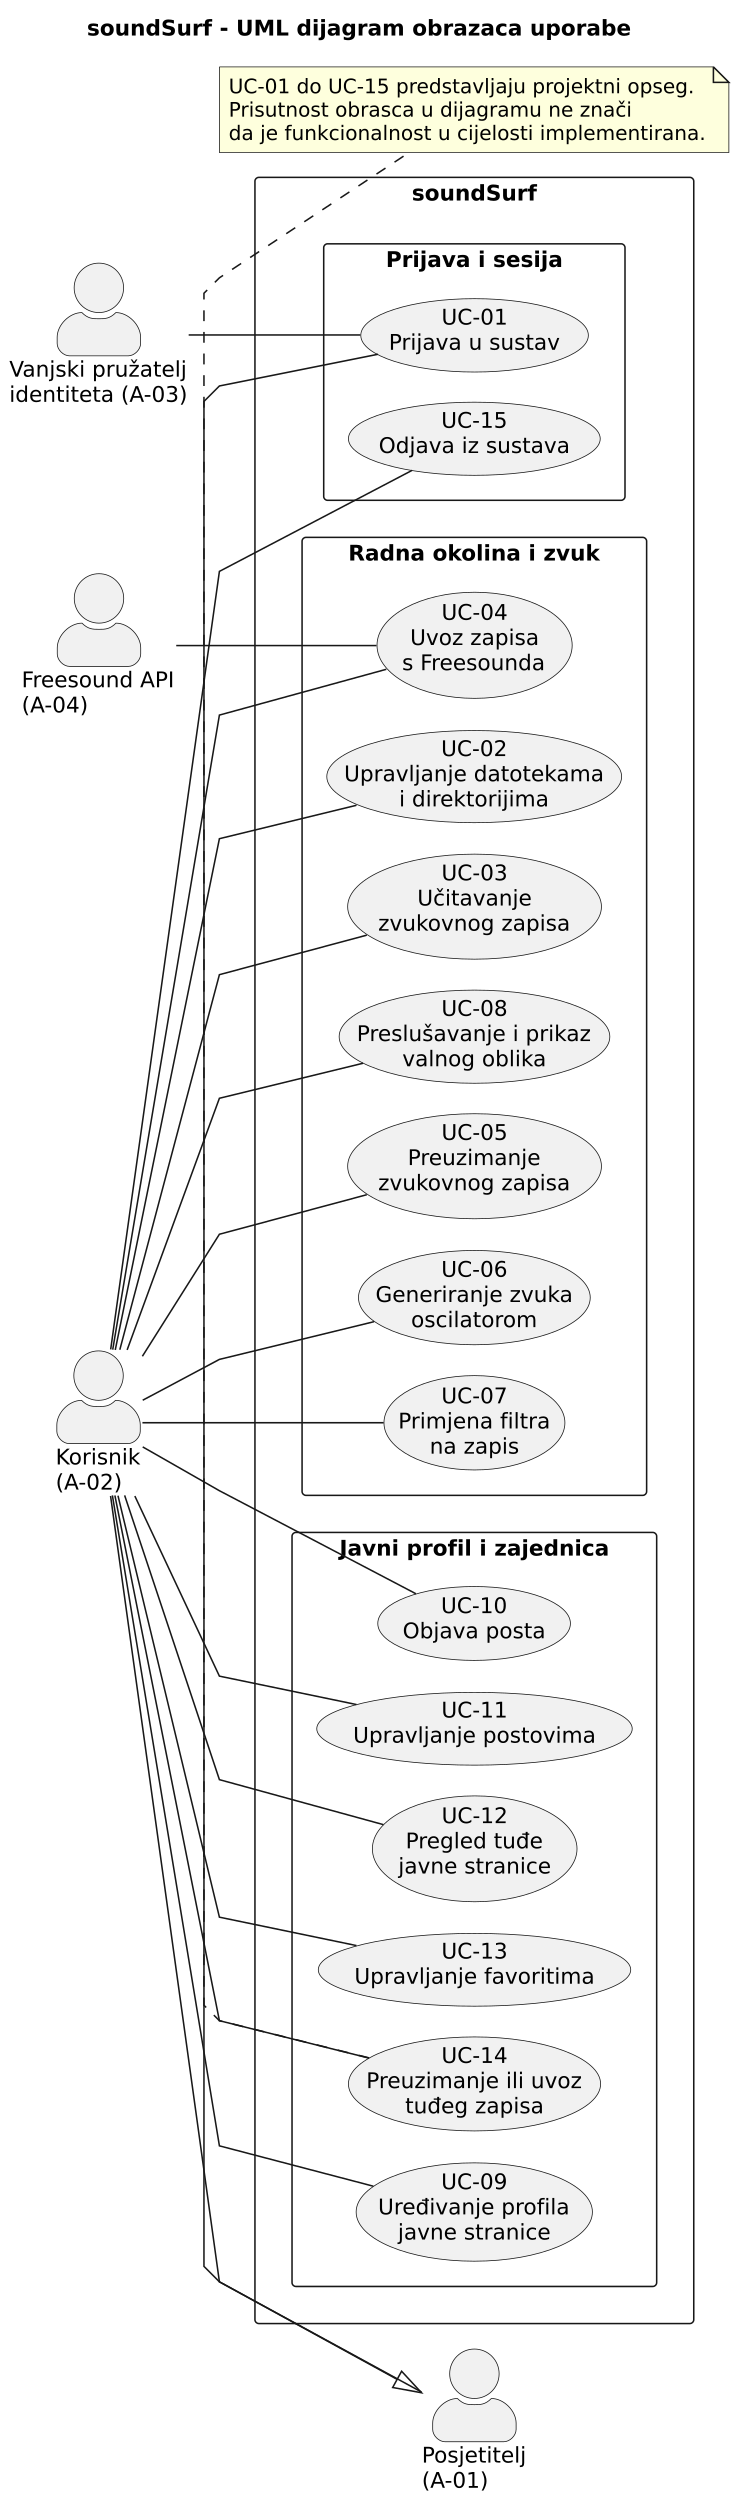
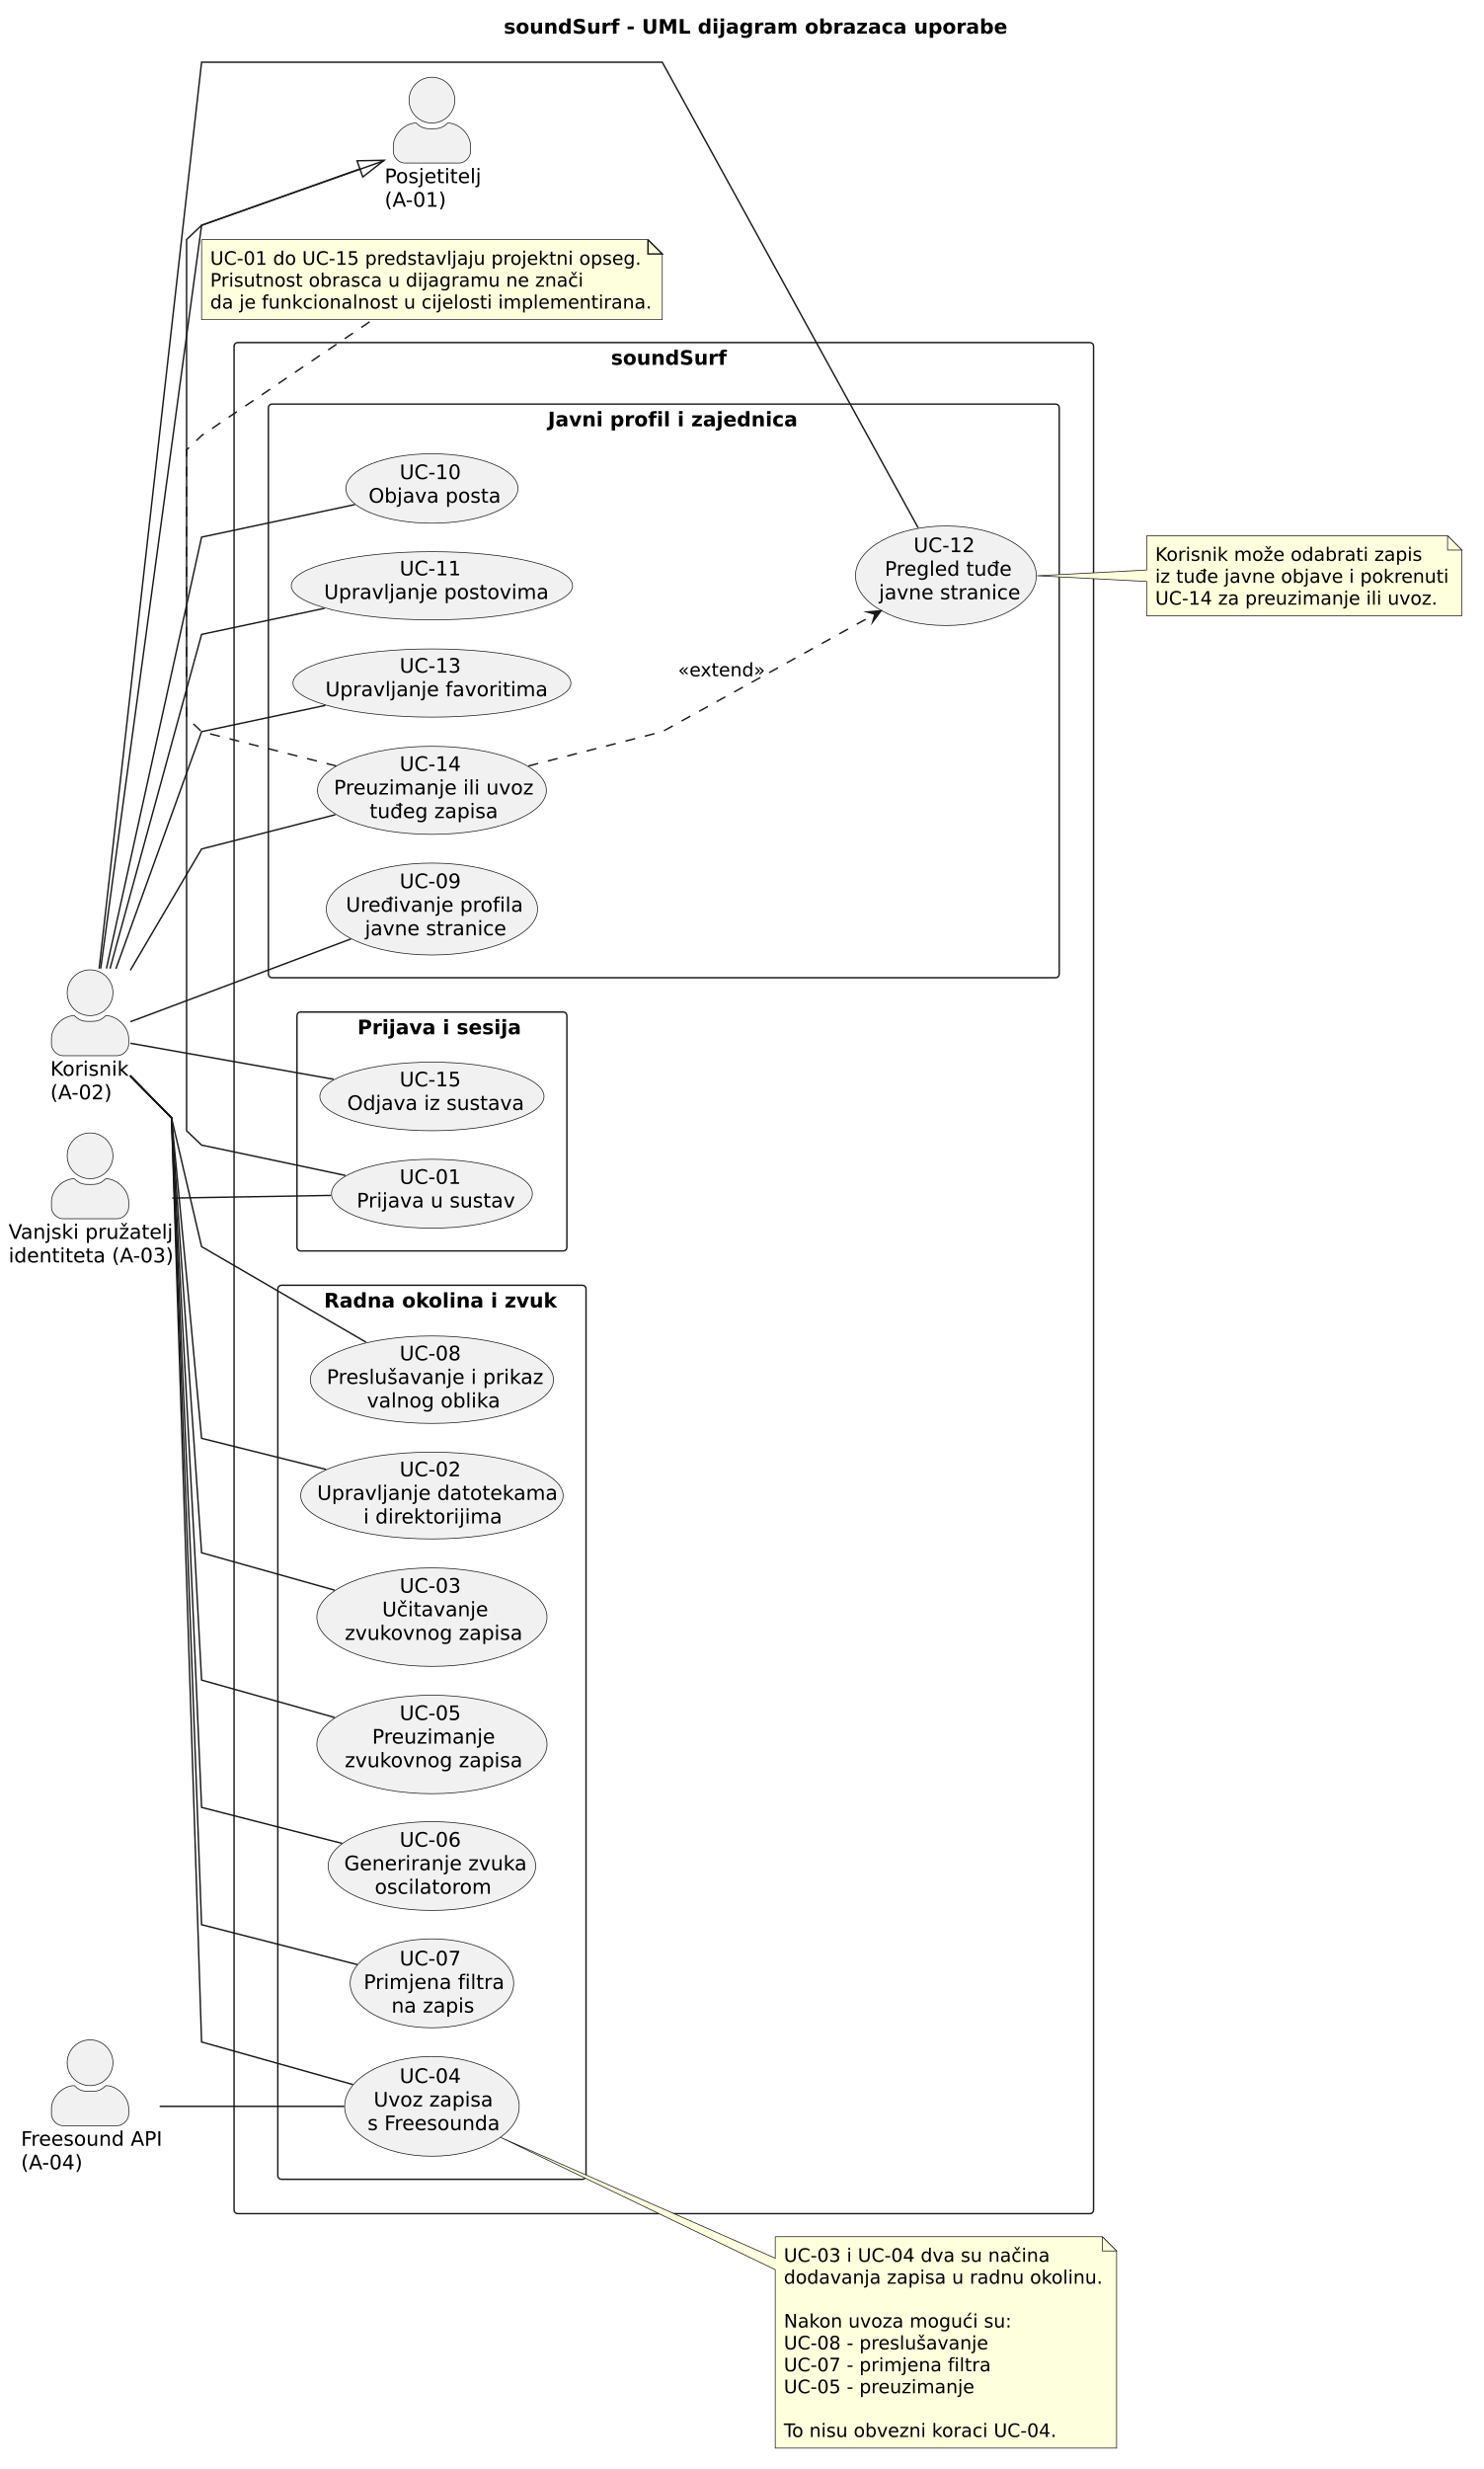
- <svg xmlns="http://www.w3.org/2000/svg" contentStyleType="text/css" data-diagram-type="DESCRIPTION" height="1618px" preserveAspectRatio="none" style="width:478px;height:1618px;background:#FFFFFF;" version="1.1" viewBox="0 0 478 1618" width="478px" zoomAndPan="magnify">
+ <svg xmlns="http://www.w3.org/2000/svg" version="1.1" data-diagram-type="DESCRIPTION" style="width:1037px;height:1726px;background:#FFFFFF;" width="1037px" height="1726px" viewBox="0 0 1037 1726" zoomAndPan="magnify" preserveAspectRatio="none" contentStyleType="text/css">
  <defs />
-   <g>
+   <g font-family="sans-serif" lengthAdjust="spacing">
    <g class="title" data-source-line="10">
-       <text fill="#000000" font-family="DejaVu Sans" font-size="14" font-weight="bold" lengthAdjust="spacing" textLength="352.188" x="56.265" y="22.995">soundSurf - UML dijagram obrazaca uporabe</text>
-     </g>
-     <g class="cluster" data-entity="soundSurf" data-source-line="19" data-uid="ent0007" id="cluster_soundSurf">
-       <rect fill="none" height="1389" rx="2.5" ry="2.5" style="stroke:#181818;stroke-width:1;" width="284" x="165" y="114.797" />
-       <text fill="#000000" font-family="DejaVu Sans" font-size="14" font-weight="bold" lengthAdjust="spacing" textLength="80.951" x="266.524" y="129.792">soundSurf</text>
-     </g>
-     <g class="cluster" data-entity="Prijava i sesija" data-source-line="21" data-uid="ent0008" id="cluster_Prijava i sesija">
-       <rect fill="none" height="166" rx="2.5" ry="2.5" style="stroke:#181818;stroke-width:1;" width="195" x="209.5" y="157.797" />
-       <text fill="#000000" font-family="DejaVu Sans" font-size="14" font-weight="bold" lengthAdjust="spacing" textLength="114.536" x="249.732" y="172.792">Prijava i sesija</text>
-     </g>
-     <g class="cluster" data-entity="Radna okolina i zvuk" data-source-line="26" data-uid="ent0011" id="cluster_Radna okolina i zvuk">
-       <rect fill="none" height="620" rx="2.5" ry="2.5" style="stroke:#181818;stroke-width:1;" width="223" x="195.5" y="347.797" />
-       <text fill="#000000" font-family="DejaVu Sans" font-size="14" font-weight="bold" lengthAdjust="spacing" textLength="163.194" x="225.403" y="362.792">Radna okolina i zvuk</text>
-     </g>
-     <g class="cluster" data-entity="Javni profil i zajednica" data-source-line="36" data-uid="ent0019" id="cluster_Javni profil i zajednica">
-       <rect fill="none" height="488" rx="2.5" ry="2.5" style="stroke:#181818;stroke-width:1;" width="236" x="189" y="991.797" />
-       <text fill="#000000" font-family="DejaVu Sans" font-size="14" font-weight="bold" lengthAdjust="spacing" textLength="174.624" x="219.688" y="1006.792">Javni profil i zajednica</text>
-     </g>
-     <g class="entity" data-entity="UC01" data-source-line="22" data-uid="ent0009" id="entity_UC01">
-       <ellipse cx="307.143" cy="217.039" fill="#F1F1F1" rx="73.643" ry="23.742" style="stroke:#181818;stroke-width:0.5;" />
-       <text fill="#000000" font-family="DejaVu Sans" font-size="14" lengthAdjust="spacing" textLength="42.889" x="285.698" y="210.072">UC-01</text>
-       <text fill="#000000" font-family="DejaVu Sans" font-size="14" lengthAdjust="spacing" textLength="111.009" x="251.638" y="226.369">Prijava u sustav</text>
-     </g>
-     <g class="entity" data-entity="UC15" data-source-line="23" data-uid="ent0010" id="entity_UC15">
-       <ellipse cx="306.986" cy="283.965" fill="#F1F1F1" rx="81.486" ry="23.668" style="stroke:#181818;stroke-width:0.5;" />
-       <text fill="#000000" font-family="DejaVu Sans" font-size="14" lengthAdjust="spacing" textLength="42.889" x="285.541" y="276.88">UC-15</text>
-       <text fill="#000000" font-family="DejaVu Sans" font-size="14" lengthAdjust="spacing" textLength="123.772" x="245.1" y="293.177">Odjava iz sustava</text>
-     </g>
-     <g class="entity" data-entity="UC02" data-source-line="27" data-uid="ent0012" id="entity_UC02">
-       <ellipse cx="306.913" cy="502.616" fill="#F1F1F1" rx="95.413" ry="29.82" style="stroke:#181818;stroke-width:0.5;" />
-       <text fill="#000000" font-family="DejaVu Sans" font-size="14" lengthAdjust="spacing" textLength="42.889" x="285.469" y="489.326">UC-02</text>
-       <text fill="#000000" font-family="DejaVu Sans" font-size="14" lengthAdjust="spacing" textLength="168.465" x="222.681" y="505.623">Upravljanje datotekama</text>
-       <text fill="#000000" font-family="DejaVu Sans" font-size="14" lengthAdjust="spacing" textLength="97.289" x="258.269" y="521.92">i direktorijima</text>
-     </g>
-     <g class="entity" data-entity="UC03" data-source-line="28" data-uid="ent0013" id="entity_UC03">
-       <ellipse cx="307.13" cy="586.792" fill="#F1F1F1" rx="82.13" ry="33.995" style="stroke:#181818;stroke-width:0.5;" />
-       <text fill="#000000" font-family="DejaVu Sans" font-size="14" lengthAdjust="spacing" textLength="42.889" x="285.685" y="569.754">UC-03</text>
-       <text fill="#000000" font-family="DejaVu Sans" font-size="14" lengthAdjust="spacing" textLength="74.143" x="270.059" y="586.051">Učitavanje</text>
-       <text fill="#000000" font-family="DejaVu Sans" font-size="14" lengthAdjust="spacing" textLength="124.817" x="244.721" y="602.347">zvukovnog zapisa</text>
-     </g>
-     <g class="entity" data-entity="UC04" data-source-line="29" data-uid="ent0014" id="entity_UC04">
-       <ellipse cx="307.159" cy="417.636" fill="#F1F1F1" rx="63.158" ry="34.339" style="stroke:#181818;stroke-width:0.5;" />
-       <text fill="#000000" font-family="DejaVu Sans" font-size="14" lengthAdjust="spacing" textLength="42.889" x="285.714" y="401.152">UC-04</text>
-       <text fill="#000000" font-family="DejaVu Sans" font-size="14" lengthAdjust="spacing" textLength="83.474" x="265.422" y="417.449">Uvoz zapisa</text>
-       <text fill="#000000" font-family="DejaVu Sans" font-size="14" lengthAdjust="spacing" textLength="93.851" x="260.233" y="433.746">s Freesounda</text>
-     </g>
-     <g class="entity" data-entity="UC05" data-source-line="30" data-uid="ent0015" id="entity_UC05">
-       <ellipse cx="307.13" cy="754.792" fill="#F1F1F1" rx="82.13" ry="33.995" style="stroke:#181818;stroke-width:0.5;" />
-       <text fill="#000000" font-family="DejaVu Sans" font-size="14" lengthAdjust="spacing" textLength="42.889" x="285.685" y="737.754">UC-05</text>
-       <text fill="#000000" font-family="DejaVu Sans" font-size="14" lengthAdjust="spacing" textLength="86.516" x="263.872" y="754.051">Preuzimanje</text>
-       <text fill="#000000" font-family="DejaVu Sans" font-size="14" lengthAdjust="spacing" textLength="124.817" x="244.721" y="770.347">zvukovnog zapisa</text>
-     </g>
-     <g class="entity" data-entity="UC06" data-source-line="31" data-uid="ent0016" id="entity_UC06">
-       <ellipse cx="307.002" cy="839.81" fill="#F1F1F1" rx="75.002" ry="30.513" style="stroke:#181818;stroke-width:0.5;" />
-       <text fill="#000000" font-family="DejaVu Sans" font-size="14" lengthAdjust="spacing" textLength="42.889" x="285.558" y="826.342">UC-06</text>
-       <text fill="#000000" font-family="DejaVu Sans" font-size="14" lengthAdjust="spacing" textLength="127.948" x="243.028" y="842.639">Generiranje zvuka</text>
-       <text fill="#000000" font-family="DejaVu Sans" font-size="14" lengthAdjust="spacing" textLength="81.929" x="266.038" y="858.936">oscilatorom</text>
-     </g>
-     <g class="entity" data-entity="UC07" data-source-line="32" data-uid="ent0017" id="entity_UC07">
-       <ellipse cx="307.054" cy="920.826" fill="#F1F1F1" rx="58.554" ry="30.529" style="stroke:#181818;stroke-width:0.5;" />
-       <text fill="#000000" font-family="DejaVu Sans" font-size="14" lengthAdjust="spacing" textLength="42.889" x="285.61" y="908.227">UC-07</text>
-       <text fill="#000000" font-family="DejaVu Sans" font-size="14" lengthAdjust="spacing" textLength="98.663" x="257.723" y="924.524">Primjena filtra</text>
-       <text fill="#000000" font-family="DejaVu Sans" font-size="14" lengthAdjust="spacing" textLength="57.9" x="278.104" y="940.821">na zapis</text>
-     </g>
-     <g class="entity" data-entity="UC08" data-source-line="33" data-uid="ent0018" id="entity_UC08">
-       <ellipse cx="307.089" cy="670.944" fill="#F1F1F1" rx="87.589" ry="30.147" style="stroke:#181818;stroke-width:0.5;" />
-       <text fill="#000000" font-family="DejaVu Sans" font-size="14" lengthAdjust="spacing" textLength="42.889" x="285.644" y="657.481">UC-08</text>
-       <text fill="#000000" font-family="DejaVu Sans" font-size="14" lengthAdjust="spacing" textLength="152.339" x="230.919" y="673.778">Preslušavanje i prikaz</text>
-       <text fill="#000000" font-family="DejaVu Sans" font-size="14" lengthAdjust="spacing" textLength="93.447" x="260.365" y="690.074">valnog oblika</text>
-     </g>
-     <g class="entity" data-entity="UC09" data-source-line="37" data-uid="ent0020" id="entity_UC09">
-       <ellipse cx="306.954" cy="1431.624" fill="#F1F1F1" rx="76.454" ry="31.827" style="stroke:#181818;stroke-width:0.5;" />
-       <text fill="#000000" font-family="DejaVu Sans" font-size="14" lengthAdjust="spacing" textLength="42.889" x="285.51" y="1416.85">UC-09</text>
-       <text fill="#000000" font-family="DejaVu Sans" font-size="14" lengthAdjust="spacing" textLength="124.578" x="244.665" y="1433.146">Uređivanje profila</text>
-       <text fill="#000000" font-family="DejaVu Sans" font-size="14" lengthAdjust="spacing" textLength="98.882" x="257.513" y="1449.443">javne stranice</text>
-     </g>
-     <g class="entity" data-entity="UC10" data-source-line="38" data-uid="ent0021" id="entity_UC10">
-       <ellipse cx="306.84" cy="1050.705" fill="#F1F1F1" rx="62.34" ry="23.908" style="stroke:#181818;stroke-width:0.5;" />
-       <text fill="#000000" font-family="DejaVu Sans" font-size="14" lengthAdjust="spacing" textLength="42.889" x="285.395" y="1044.007">UC-10</text>
-       <text fill="#000000" font-family="DejaVu Sans" font-size="14" lengthAdjust="spacing" textLength="92.504" x="260.588" y="1060.304">Objava posta</text>
-     </g>
-     <g class="entity" data-entity="UC11" data-source-line="39" data-uid="ent0022" id="entity_UC11">
-       <ellipse cx="307.092" cy="1118.851" fill="#F1F1F1" rx="102.092" ry="23.555" style="stroke:#181818;stroke-width:0.5;" />
-       <text fill="#000000" font-family="DejaVu Sans" font-size="14" lengthAdjust="spacing" textLength="42.889" x="285.647" y="1111.581">UC-11</text>
-       <text fill="#000000" font-family="DejaVu Sans" font-size="14" lengthAdjust="spacing" textLength="157.131" x="228.526" y="1127.878">Upravljanje postovima</text>
-     </g>
-     <g class="entity" data-entity="UC12" data-source-line="40" data-uid="ent0023" id="entity_UC12">
-       <ellipse cx="307.224" cy="1196.557" fill="#F1F1F1" rx="66.224" ry="34.26" style="stroke:#181818;stroke-width:0.5;" />
-       <text fill="#000000" font-family="DejaVu Sans" font-size="14" lengthAdjust="spacing" textLength="42.889" x="285.779" y="1179.947">UC-12</text>
-       <text fill="#000000" font-family="DejaVu Sans" font-size="14" lengthAdjust="spacing" textLength="89.4" x="262.524" y="1196.244">Pregled tuđe</text>
-       <text fill="#000000" font-family="DejaVu Sans" font-size="14" lengthAdjust="spacing" textLength="98.882" x="257.783" y="1212.541">javne stranice</text>
-     </g>
-     <g class="entity" data-entity="UC13" data-source-line="41" data-uid="ent0024" id="entity_UC13">
-       <ellipse cx="307.105" cy="1274.855" fill="#F1F1F1" rx="101.105" ry="23.558" style="stroke:#181818;stroke-width:0.5;" />
-       <text fill="#000000" font-family="DejaVu Sans" font-size="14" lengthAdjust="spacing" textLength="42.889" x="285.661" y="1267.591">UC-13</text>
-       <text fill="#000000" font-family="DejaVu Sans" font-size="14" lengthAdjust="spacing" textLength="155.538" x="229.336" y="1283.888">Upravljanje favoritima</text>
-     </g>
-     <g class="entity" data-entity="UC14" data-source-line="42" data-uid="ent0025" id="entity_UC14">
-       <ellipse cx="307.108" cy="1348.717" fill="#F1F1F1" rx="81.608" ry="30.421" style="stroke:#181818;stroke-width:0.5;" />
-       <text fill="#000000" font-family="DejaVu Sans" font-size="14" lengthAdjust="spacing" textLength="42.889" x="285.663" y="1335.134">UC-14</text>
-       <text fill="#000000" font-family="DejaVu Sans" font-size="14" lengthAdjust="spacing" textLength="140.157" x="237.029" y="1351.431">Preuzimanje ili uvoz</text>
-       <text fill="#000000" font-family="DejaVu Sans" font-size="14" lengthAdjust="spacing" textLength="89.776" x="262.22" y="1367.728">tuđeg zapisa</text>
-     </g>
-     <g class="entity" data-entity="Visitor" data-source-line="12" data-uid="ent0002" id="entity_Visitor">
-       <ellipse cx="307.033" cy="1536.297" fill="#F1F1F1" rx="16" ry="16" style="stroke:#181818;stroke-width:0.5;" />
-       <path d="M307.033,1556.297 C311.033,1556.297 314.033,1556.297 318.033,1552.297 C326.033,1552.297 334.033,1560.297 334.033,1568.297 L334.033,1572.297 C334.033,1576.297 330.033,1580.297 326.033,1580.297 L288.033,1580.297 C284.033,1580.297 280.033,1576.297 280.033,1572.297 L280.033,1568.297 C280.033,1560.297 288.033,1552.297 296.033,1552.297 C300.033,1556.297 303.033,1556.297 307.033,1556.297" fill="#F1F1F1" style="stroke:#181818;stroke-width:0.5;" />
-       <text fill="#000000" font-family="DejaVu Sans" font-size="14" lengthAdjust="spacing" textLength="68.065" x="273" y="1593.792">Posjetitelj</text>
-       <text fill="#000000" font-family="DejaVu Sans" font-size="14" lengthAdjust="spacing" textLength="43.367" x="273" y="1610.089">(A-01)</text>
-     </g>
-     <g class="entity" data-entity="User" data-source-line="13" data-uid="ent0003" id="entity_User">
-       <ellipse cx="63.778" cy="890.297" fill="#F1F1F1" rx="16" ry="16" style="stroke:#181818;stroke-width:0.5;" />
-       <path d="M63.778,910.297 C67.778,910.297 70.778,910.297 74.778,906.297 C82.778,906.297 90.778,914.297 90.778,922.297 L90.778,926.297 C90.778,930.297 86.778,934.297 82.778,934.297 L44.778,934.297 C40.778,934.297 36.778,930.297 36.778,926.297 L36.778,922.297 C36.778,914.297 44.778,906.297 52.778,906.297 C56.778,910.297 59.778,910.297 63.778,910.297" fill="#F1F1F1" style="stroke:#181818;stroke-width:0.5;" />
-       <text fill="#000000" font-family="DejaVu Sans" font-size="14" lengthAdjust="spacing" textLength="55.556" x="36" y="947.792">Korisnik</text>
-       <text fill="#000000" font-family="DejaVu Sans" font-size="14" lengthAdjust="spacing" textLength="43.367" x="36" y="964.089">(A-02)</text>
-     </g>
-     <g class="entity" data-entity="Identity" data-source-line="14" data-uid="ent0004" id="entity_Identity">
-       <ellipse cx="63.993" cy="186.297" fill="#F1F1F1" rx="16" ry="16" style="stroke:#181818;stroke-width:0.5;" />
-       <path d="M63.993,206.297 C67.993,206.297 70.993,206.297 74.993,202.297 C82.993,202.297 90.993,210.297 90.993,218.297 L90.993,222.297 C90.993,226.297 86.993,230.297 82.993,230.297 L44.993,230.297 C40.993,230.297 36.993,226.297 36.993,222.297 L36.993,218.297 C36.993,210.297 44.993,202.297 52.993,202.297 C56.993,206.297 59.993,206.297 63.993,206.297" fill="#F1F1F1" style="stroke:#181818;stroke-width:0.5;" />
-       <text fill="#000000" font-family="DejaVu Sans" font-size="14" lengthAdjust="spacing" textLength="115.985" x="6" y="243.792">Vanjski pružatelj</text>
-       <text fill="#000000" font-family="DejaVu Sans" font-size="14" lengthAdjust="spacing" textLength="115.63" x="6" y="260.089">identiteta (A-03)</text>
-     </g>
-     <g class="entity" data-entity="Freesound" data-source-line="15" data-uid="ent0005" id="entity_Freesound">
-       <ellipse cx="64.063" cy="387.297" fill="#F1F1F1" rx="16" ry="16" style="stroke:#181818;stroke-width:0.5;" />
-       <path d="M64.063,407.297 C68.063,407.297 71.063,407.297 75.063,403.297 C83.063,403.297 91.063,411.297 91.063,419.297 L91.063,423.297 C91.063,427.297 87.063,431.297 83.063,431.297 L45.063,431.297 C41.063,431.297 37.063,427.297 37.063,423.297 L37.063,419.297 C37.063,411.297 45.063,403.297 53.063,403.297 C57.063,407.297 60.063,407.297 64.063,407.297" fill="#F1F1F1" style="stroke:#181818;stroke-width:0.5;" />
-       <text fill="#000000" font-family="DejaVu Sans" font-size="14" lengthAdjust="spacing" textLength="100.126" x="14" y="444.792">Freesound API</text>
-       <text fill="#000000" font-family="DejaVu Sans" font-size="14" lengthAdjust="spacing" textLength="43.367" x="14" y="461.089">(A-04)</text>
-     </g>
-     <g class="entity" data-entity="GMN43" data-source-line="67" data-uid="ent0044" id="entity_GMN43">
-       <path d="M142,43.297 L142,98.695 L471.718,98.695 L471.718,53.297 L461.718,43.297 L142,43.297" fill="#FEFFDD" style="stroke:#181818;stroke-width:0.5;" />
-       <path d="M461.718,43.297 L461.718,53.297 L471.718,53.297 L461.718,43.297" fill="#FEFFDD" style="stroke:#181818;stroke-width:1;" />
-       <text fill="#000000" font-family="DejaVu Sans" font-size="13" lengthAdjust="spacing" textLength="301.933" x="148" y="60.364">UC-01 do UC-15 predstavljaju projektni opseg.</text>
-       <text fill="#000000" font-family="DejaVu Sans" font-size="13" lengthAdjust="spacing" textLength="261.206" x="148" y="75.497">Prisutnost obrasca u dijagramu ne znači</text>
-       <text fill="#000000" font-family="DejaVu Sans" font-size="13" lengthAdjust="spacing" textLength="308.718" x="148" y="90.629">da je funkcionalnost u cijelosti implementirana.</text>
-     </g>
-     <g class="link" data-entity-1="User" data-entity-2="Visitor" data-source-line="17" data-uid="lnk6" id="link_User_Visitor">
-       <path d="M71.56,968.197 C90.19,1102.657 142,1476.797 142,1476.797 C142,1476.797 209.11,1513.627 257.03,1539.927" fill="none" id="User-to-Visitor" style="stroke:#181818;stroke-width:1;" />
-       <polygon fill="none" points="272.81,1548.587,259.917,1534.667,254.143,1545.186,272.81,1548.587" style="stroke:#181818;stroke-width:1;" />
-     </g>
-     <g class="link" data-entity-1="Visitor" data-entity-2="UC01" data-source-line="46" data-uid="lnk26" id="link_Visitor_UC01">
-       <path d="M272.81,1548.147 C224.48,1521.787 142,1476.797 142,1476.797 C142,1476.797 132,1466.797 132,1466.797 C132,1466.797 132,259.797 132,259.797 C132,259.797 142,249.797 142,249.797 C142,249.797 197.9,238.617 244.62,229.277" fill="none" id="Visitor-UC01" style="stroke:#181818;stroke-width:1;" />
-     </g>
-     <g class="link" data-entity-1="Identity" data-entity-2="UC01" data-source-line="47" data-uid="lnk27" id="link_Identity_UC01">
-       <path d="M122.11,216.797 C155.38,216.797 197.66,216.797 233.29,216.797" fill="none" id="Identity-UC01" style="stroke:#181818;stroke-width:1;" />
-     </g>
-     <g class="link" data-entity-1="User" data-entity-2="UC02" data-source-line="49" data-uid="lnk28" id="link_User_UC02">
-       <path d="M74.6,873.687 C95.24,772.357 142,542.797 142,542.797 C142,542.797 187.61,531.677 230.72,521.157" fill="none" id="User-UC02" style="stroke:#181818;stroke-width:1;" />
-     </g>
-     <g class="link" data-entity-1="User" data-entity-2="UC03" data-source-line="50" data-uid="lnk29" id="link_User_UC03">
-       <path d="M77.54,873.557 C99.36,791.387 142,630.797 142,630.797 C142,630.797 192.46,617.257 237.4,605.207" fill="none" id="User-UC03" style="stroke:#181818;stroke-width:1;" />
-     </g>
-     <g class="link" data-entity-1="User" data-entity-2="UC04" data-source-line="51" data-uid="lnk30" id="link_User_UC04">
-       <path d="M72.95,873.507 C92.62,756.487 142,462.797 142,462.797 C142,462.797 202.51,446.197 250.02,433.157" fill="none" id="User-UC04" style="stroke:#181818;stroke-width:1;" />
-     </g>
-     <g class="link" data-entity-1="User" data-entity-2="UC05" data-source-line="52" data-uid="lnk31" id="link_User_UC05">
-       <path d="M92.15,877.787 C114.32,842.657 142,798.797 142,798.797 C142,798.797 192.46,785.257 237.4,773.207" fill="none" id="User-UC05" style="stroke:#181818;stroke-width:1;" />
-     </g>
-     <g class="link" data-entity-1="User" data-entity-2="UC06" data-source-line="53" data-uid="lnk32" id="link_User_UC06">
-       <path d="M92.36,906.227 C114.5,894.437 142,879.797 142,879.797 C142,879.797 196.08,866.607 242.12,855.377" fill="none" id="User-UC06" style="stroke:#181818;stroke-width:1;" />
-     </g>
-     <g class="link" data-entity-1="User" data-entity-2="UC07" data-source-line="54" data-uid="lnk33" id="link_User_UC07">
-       <path d="M92.18,920.797 C129.85,920.797 198.86,920.797 248.31,920.797" fill="none" id="User-UC07" style="stroke:#181818;stroke-width:1;" />
-     </g>
-     <g class="link" data-entity-1="User" data-entity-2="UC08" data-source-line="55" data-uid="lnk34" id="link_User_UC08">
-       <path d="M82.28,873.667 C104.98,811.757 142,710.797 142,710.797 C142,710.797 190.7,698.917 235.02,688.107" fill="none" id="User-UC08" style="stroke:#181818;stroke-width:1;" />
-     </g>
-     <g class="link" data-entity-1="User" data-entity-2="UC09" data-source-line="56" data-uid="lnk35" id="link_User_UC09">
-       <path d="M72.74,967.817 C92.26,1086.487 142,1388.797 142,1388.797 C142,1388.797 195.71,1402.877 241.65,1414.927" fill="none" id="User-UC09" style="stroke:#181818;stroke-width:1;" />
-     </g>
-     <g class="link" data-entity-1="User" data-entity-2="UC10" data-source-line="57" data-uid="lnk36" id="link_User_UC10">
-       <path d="M92.36,936.437 C114.5,949.077 142,964.797 142,964.797 C142,964.797 220.84,1006.137 269.2,1031.497" fill="none" id="User-UC10" style="stroke:#181818;stroke-width:1;" />
-     </g>
-     <g class="link" data-entity-1="User" data-entity-2="UC11" data-source-line="58" data-uid="lnk37" id="link_User_UC11">
-       <path d="M87.27,968.237 C110.01,1016.667 142,1084.797 142,1084.797 C142,1084.797 187.61,1094.257 230.72,1103.187" fill="none" id="User-UC11" style="stroke:#181818;stroke-width:1;" />
-     </g>
-     <g class="link" data-entity-1="User" data-entity-2="UC12" data-source-line="59" data-uid="lnk38" id="link_User_UC12">
-       <path d="M80.67,967.817 C103.19,1035.367 142,1151.797 142,1151.797 C142,1151.797 200.96,1167.977 248.18,1180.927" fill="none" id="User-UC12" style="stroke:#181818;stroke-width:1;" />
-     </g>
-     <g class="link" data-entity-1="User" data-entity-2="UC13" data-source-line="60" data-uid="lnk39" id="link_User_UC13">
-       <path d="M76.36,968.017 C97.78,1057.027 142,1240.797 142,1240.797 C142,1240.797 187.61,1250.257 230.72,1259.187" fill="none" id="User-UC13" style="stroke:#181818;stroke-width:1;" />
-     </g>
-     <g class="link" data-entity-1="User" data-entity-2="UC14" data-source-line="61" data-uid="lnk40" id="link_User_UC14">
-       <path d="M74.36,967.867 C94.89,1070.997 142,1307.797 142,1307.797 C142,1307.797 193.53,1320.677 238.82,1332.007" fill="none" id="User-UC14" style="stroke:#181818;stroke-width:1;" />
-     </g>
-     <g class="link" data-entity-1="User" data-entity-2="UC15" data-source-line="62" data-uid="lnk41" id="link_User_UC15">
-       <path d="M71.63,873.347 C90.31,739.687 142,369.797 142,369.797 C142,369.797 218.2,329.837 266.72,304.397" fill="none" id="User-UC15" style="stroke:#181818;stroke-width:1;" />
-     </g>
-     <g class="link" data-entity-1="Freesound" data-entity-2="UC04" data-source-line="64" data-uid="lnk42" id="link_Freesound_UC04">
-       <path d="M114.06,417.797 C151.49,417.797 203.33,417.797 243.69,417.797" fill="none" id="Freesound-UC04" style="stroke:#181818;stroke-width:1;" />
-     </g>
-     <g class="link" data-entity-1="UC14" data-entity-2="GMN43" data-source-line="67" data-uid="lnk45" id="link_UC14_GMN43">
-       <path d="M238.94,1331.887 C193.48,1320.587 142,1307.797 142,1307.797 C142,1307.797 132,1297.797 132,1297.797 C132,1297.797 132,189.797 132,189.797 C132,189.797 142,179.797 142,179.797 C142,179.797 216.48,130.597 265.36,98.307" fill="none" id="UC14-GMN43" style="stroke:#181818;stroke-width:1;stroke-dasharray:7,7;" />
+       <text x="352.262" y="23.535" fill="#000" font-size="14" textLength="325.664" font-weight="700" font-family="'DejaVu Sans'">soundSurf - UML dijagram obrazaca uporabe</text>
+     </g>
+     <g class="cluster" data-qualified-name="soundSurf" id="ent0006" data-source-line="19">
+       <rect x="163.67" y="239.488" width="600.99" height="1308" fill="none" style="stroke:#181818;stroke-width:1;" rx="2.5" ry="2.5" />
+       <text x="427.224" y="255.023" fill="#000" font-size="14" textLength="73.883" font-weight="700" font-family="'DejaVu Sans'">soundSurf</text>
+     </g>
+     <g class="cluster" data-qualified-name="soundSurf.Prijava i sesija" id="ent0007" data-source-line="21">
+       <rect x="207.65" y="707.488" width="188.74" height="167" fill="none" style="stroke:#181818;stroke-width:1;" rx="2.5" ry="2.5" />
+       <text x="249.923" y="723.023" fill="#000" font-size="14" textLength="104.193" font-weight="700" font-family="'DejaVu Sans'">Prijava i sesija</text>
+     </g>
+     <g class="cluster" data-qualified-name="soundSurf.Radna okolina i zvuk" id="ent0010" data-source-line="26">
+       <rect x="194.26" y="898.488" width="215.51" height="625" fill="none" style="stroke:#181818;stroke-width:1;" rx="2.5" ry="2.5" />
+       <text x="226.57" y="914.023" fill="#000" font-size="14" textLength="150.89" font-weight="700" font-family="'DejaVu Sans'">Radna okolina i zvuk</text>
+     </g>
+     <g class="cluster" data-qualified-name="soundSurf.Javni profil i zajednica" id="ent0018" data-source-line="36">
+       <rect x="187.67" y="282.488" width="552.99" height="401" fill="none" style="stroke:#181818;stroke-width:1;" rx="2.5" ry="2.5" />
+       <text x="383.115" y="298.023" fill="#000" font-size="14" textLength="162.101" font-weight="700" font-family="'DejaVu Sans'">Javni profil i zajednica</text>
+     </g>
+     <g class="entity" data-qualified-name="soundSurf.Prijava i sesija.UC01" id="ent0008" data-source-line="22">
+       <ellipse cx="302.017" cy="834.484" rx="70.237" ry="24.076" fill="#F1F1F1" style="stroke:#181818;stroke-width:0.5;" />
+       <text x="279.421" y="827.622" fill="#000" font-size="14" textLength="45.192" font-family="'DejaVu Sans'">UC-01</text>
+       <text x="249.415" y="844.111" fill="#000" font-size="14" textLength="105.205" font-family="'DejaVu Sans'">Prijava u sustav</text>
+     </g>
+     <g class="entity" data-qualified-name="soundSurf.Prijava i sesija.UC15" id="ent0009" data-source-line="23">
+       <ellipse cx="302.021" cy="766.484" rx="78.371" ry="23.976" fill="#F1F1F1" style="stroke:#181818;stroke-width:0.5;" />
+       <text x="279.425" y="759.461" fill="#000" font-size="14" textLength="45.192" font-family="'DejaVu Sans'">UC-15</text>
+       <text x="242.774" y="775.95" fill="#000" font-size="14" textLength="118.494" font-family="'DejaVu Sans'">Odjava iz sustava</text>
+     </g>
+     <g class="entity" data-qualified-name="soundSurf.Radna okolina i zvuk.UC02" id="ent0011" data-source-line="27">
+       <ellipse cx="302.015" cy="1045.491" rx="91.755" ry="30.343" fill="#F1F1F1" style="stroke:#181818;stroke-width:0.5;" />
+       <text x="279.419" y="1032.038" fill="#000" font-size="14" textLength="45.192" font-family="'DejaVu Sans'">UC-02</text>
+       <text x="221.734" y="1048.526" fill="#000" font-size="14" textLength="160.563" font-family="'DejaVu Sans'">Upravljanje datotekama</text>
+       <text x="254.133" y="1065.014" fill="#000" font-size="14" textLength="95.765" font-family="'DejaVu Sans'">i direktorijima</text>
+     </g>
+     <g class="entity" data-qualified-name="soundSurf.Radna okolina i zvuk.UC03" id="ent0012" data-source-line="28">
+       <ellipse cx="302.024" cy="1130.491" rx="80.474" ry="34.433" fill="#F1F1F1" style="stroke:#181818;stroke-width:0.5;" />
+       <text x="279.428" y="1113.413" fill="#000" font-size="14" textLength="45.192" font-family="'DejaVu Sans'">UC-03</text>
+       <text x="267.219" y="1129.901" fill="#000" font-size="14" textLength="69.61" font-family="'DejaVu Sans'">Učitavanje</text>
+       <text x="241.064" y="1146.39" fill="#000" font-size="14" textLength="121.919" font-family="'DejaVu Sans'">zvukovnog zapisa</text>
+     </g>
+     <g class="entity" data-qualified-name="soundSurf.Radna okolina i zvuk.UC04" id="ent0013" data-source-line="29">
+       <ellipse cx="302.021" cy="1472.492" rx="61.031" ry="34.874" fill="#F1F1F1" style="stroke:#181818;stroke-width:0.5;" />
+       <text x="279.424" y="1456.122" fill="#000" font-size="14" textLength="45.192" font-family="'DejaVu Sans'">UC-04</text>
+       <text x="261.278" y="1472.61" fill="#000" font-size="14" textLength="81.484" font-family="'DejaVu Sans'">Uvoz zapisa</text>
+       <text x="256.992" y="1489.099" fill="#000" font-size="14" textLength="90.057" font-family="'DejaVu Sans'">s Freesounda</text>
+     </g>
+     <g class="entity" data-qualified-name="soundSurf.Radna okolina i zvuk.UC05" id="ent0014" data-source-line="30">
+       <ellipse cx="302.024" cy="1219.491" rx="80.474" ry="34.433" fill="#F1F1F1" style="stroke:#181818;stroke-width:0.5;" />
+       <text x="279.428" y="1202.413" fill="#000" font-size="14" textLength="45.192" font-family="'DejaVu Sans'">UC-05</text>
+       <text x="260.236" y="1218.901" fill="#000" font-size="14" textLength="83.576" font-family="'DejaVu Sans'">Preuzimanje</text>
+       <text x="241.064" y="1235.39" fill="#000" font-size="14" textLength="121.919" font-family="'DejaVu Sans'">zvukovnog zapisa</text>
+     </g>
+     <g class="entity" data-qualified-name="soundSurf.Radna okolina i zvuk.UC06" id="ent0015" data-source-line="31">
+       <ellipse cx="302.023" cy="1304.49" rx="72.553" ry="31.041" fill="#F1F1F1" style="stroke:#181818;stroke-width:0.5;" />
+       <text x="279.427" y="1290.958" fill="#000" font-size="14" textLength="45.192" font-family="'DejaVu Sans'">UC-06</text>
+       <text x="240.677" y="1307.446" fill="#000" font-size="14" textLength="122.691" font-family="'DejaVu Sans'">Generiranje zvuka</text>
+       <text x="262.039" y="1323.934" fill="#000" font-size="14" textLength="79.967" font-family="'DejaVu Sans'">oscilatorom</text>
+     </g>
+     <g class="entity" data-qualified-name="soundSurf.Radna okolina i zvuk.UC07" id="ent0016" data-source-line="32">
+       <ellipse cx="302.024" cy="1386.489" rx="57.174" ry="31.08" fill="#F1F1F1" style="stroke:#181818;stroke-width:0.5;" />
+       <text x="279.427" y="1373.956" fill="#000" font-size="14" textLength="45.192" font-family="'DejaVu Sans'">UC-07</text>
+       <text x="254.309" y="1390.444" fill="#000" font-size="14" textLength="95.43" font-family="'DejaVu Sans'">Primjena filtra</text>
+       <text x="273.723" y="1406.932" fill="#000" font-size="14" textLength="56.602" font-family="'DejaVu Sans'">na zapis</text>
+     </g>
+     <g class="entity" data-qualified-name="soundSurf.Radna okolina i zvuk.UC08" id="ent0017" data-source-line="33">
+       <ellipse cx="302.017" cy="964.493" rx="85.037" ry="30.574" fill="#F1F1F1" style="stroke:#181818;stroke-width:0.5;" />
+       <text x="279.421" y="950.973" fill="#000" font-size="14" textLength="45.192" font-family="'DejaVu Sans'">UC-08</text>
+       <text x="228.435" y="967.461" fill="#000" font-size="14" textLength="147.164" font-family="'DejaVu Sans'">Preslušavanje i prikaz</text>
+       <text x="256.572" y="983.95" fill="#000" font-size="14" textLength="90.891" font-family="'DejaVu Sans'">valnog oblika</text>
+     </g>
+     <g class="entity" data-qualified-name="soundSurf.Javni profil i zajednica.UC09" id="ent0019" data-source-line="37">
+       <ellipse cx="302.022" cy="635.486" rx="73.872" ry="32.128" fill="#F1F1F1" style="stroke:#181818;stroke-width:0.5;" />
+       <text x="279.425" y="620.867" fill="#000" font-size="14" textLength="45.192" font-family="'DejaVu Sans'">UC-09</text>
+       <text x="241.845" y="637.355" fill="#000" font-size="14" textLength="120.354" font-family="'DejaVu Sans'">Uređivanje profila</text>
+       <text x="255.175" y="653.843" fill="#000" font-size="14" textLength="93.693" font-family="'DejaVu Sans'">javne stranice</text>
+     </g>
+     <g class="entity" data-qualified-name="soundSurf.Javni profil i zajednica.UC10" id="ent0020" data-source-line="38">
+       <ellipse cx="302.021" cy="341.489" rx="60.151" ry="24.271" fill="#F1F1F1" style="stroke:#181818;stroke-width:0.5;" />
+       <text x="279.425" y="334.94" fill="#000" font-size="14" textLength="45.192" font-family="'DejaVu Sans'">UC-10</text>
+       <text x="257.72" y="351.428" fill="#000" font-size="14" textLength="88.601" font-family="'DejaVu Sans'">Objava posta</text>
+     </g>
+     <g class="entity" data-qualified-name="soundSurf.Javni profil i zajednica.UC11" id="ent0021" data-source-line="39">
+       <ellipse cx="302.023" cy="409.493" rx="98.343" ry="23.834" fill="#F1F1F1" style="stroke:#181818;stroke-width:0.5;" />
+       <text x="279.427" y="402.24" fill="#000" font-size="14" textLength="45.192" font-family="'DejaVu Sans'">UC-11</text>
+       <text x="226.568" y="418.728" fill="#000" font-size="14" textLength="150.91" font-family="'DejaVu Sans'">Upravljanje postovima</text>
+     </g>
+     <g class="entity" data-qualified-name="soundSurf.Javni profil i zajednica.UC12" id="ent0022" data-source-line="40">
+       <ellipse cx="661.423" cy="402.488" rx="63.233" ry="34.799" fill="#F1F1F1" style="stroke:#181818;stroke-width:0.5;" />
+       <text x="638.826" y="385.999" fill="#000" font-size="14" textLength="45.192" font-family="'DejaVu Sans'">UC-12</text>
+       <text x="618.613" y="402.487" fill="#000" font-size="14" textLength="85.62" font-family="'DejaVu Sans'">Pregled tuđe</text>
+       <text x="614.576" y="418.976" fill="#000" font-size="14" textLength="93.693" font-family="'DejaVu Sans'">javne stranice</text>
+     </g>
+     <g class="entity" data-qualified-name="soundSurf.Javni profil i zajednica.UC13" id="ent0023" data-source-line="41">
+       <ellipse cx="302.023" cy="477.488" rx="97.173" ry="23.84" fill="#F1F1F1" style="stroke:#181818;stroke-width:0.5;" />
+       <text x="279.427" y="470.245" fill="#000" font-size="14" textLength="45.192" font-family="'DejaVu Sans'">UC-13</text>
+       <text x="227.515" y="486.734" fill="#000" font-size="14" textLength="149.017" font-family="'DejaVu Sans'">Upravljanje favoritima</text>
+     </g>
+     <g class="entity" data-qualified-name="soundSurf.Javni profil i zajednica.UC14" id="ent0024" data-source-line="42">
+       <ellipse cx="302.023" cy="552.49" rx="80.023" ry="30.782" fill="#F1F1F1" style="stroke:#181818;stroke-width:0.5;" />
+       <text x="279.427" y="538.919" fill="#000" font-size="14" textLength="45.192" font-family="'DejaVu Sans'">UC-14</text>
+       <text x="233.455" y="555.407" fill="#000" font-size="14" textLength="137.136" font-family="'DejaVu Sans'">Preuzimanje ili uvoz</text>
+       <text x="258.434" y="571.896" fill="#000" font-size="14" textLength="87.179" font-family="'DejaVu Sans'">tuđeg zapisa</text>
+     </g>
+     <g class="entity" data-qualified-name="Visitor" id="ent0001" data-source-line="12">
+       <ellipse cx="302.019" cy="69.998" rx="16" ry="16" fill="#F1F1F1" style="stroke:#181818;stroke-width:0.5;" />
+       <path d="M302.019,89.998 C306.019,89.998 309.019,89.998 313.019,85.998 C321.019,85.998 329.019,93.998 329.019,101.998 L329.019,105.998 C329.019,109.998 325.019,113.998 321.019,113.998 L283.019,113.998 C279.019,113.998 275.019,109.998 275.019,105.998 L275.019,101.998 C275.019,93.998 283.019,85.998 291.019,85.998 C295.019,89.998 298.019,89.998 302.019,89.998" style="stroke:#181818;stroke-width:0.5;" fill="#F1F1F1" />
+       <text x="268.94" y="128.033" fill="#000" font-size="14" textLength="66.158" font-family="'DejaVu Sans'">Posjetitelj</text>
+       <text x="268.94" y="144.522" fill="#000" font-size="14" textLength="44.57" font-family="'DejaVu Sans'">(A-01)</text>
+     </g>
+     <g class="entity" data-qualified-name="User" id="ent0002" data-source-line="13">
+       <ellipse cx="62.975" cy="693.998" rx="16" ry="16" fill="#F1F1F1" style="stroke:#181818;stroke-width:0.5;" />
+       <path d="M62.975,713.998 C66.975,713.998 69.975,713.998 73.975,709.998 C81.975,709.998 89.975,717.998 89.975,725.998 L89.975,729.998 C89.975,733.998 85.975,737.998 81.975,737.998 L43.975,737.998 C39.975,737.998 35.975,733.998 35.975,729.998 L35.975,725.998 C35.975,717.998 43.975,709.998 51.975,709.998 C55.975,713.998 58.975,713.998 62.975,713.998" style="stroke:#181818;stroke-width:0.5;" fill="#F1F1F1" />
+       <text x="35.19" y="752.033" fill="#000" font-size="14" textLength="55.569" font-family="'DejaVu Sans'">Korisnik</text>
+       <text x="35.19" y="768.522" fill="#000" font-size="14" textLength="44.57" font-family="'DejaVu Sans'">(A-02)</text>
+     </g>
+     <g class="entity" data-qualified-name="Identity" id="ent0003" data-source-line="14">
+       <ellipse cx="62.978" cy="807.998" rx="16" ry="16" fill="#F1F1F1" style="stroke:#181818;stroke-width:0.5;" />
+       <path d="M62.978,827.998 C66.978,827.998 69.978,827.998 73.978,823.998 C81.978,823.998 89.978,831.998 89.978,839.998 L89.978,843.998 C89.978,847.998 85.978,851.998 81.978,851.998 L43.978,851.998 C39.978,851.998 35.978,847.998 35.978,843.998 L35.978,839.998 C35.978,831.998 43.978,823.998 51.978,823.998 C55.978,827.998 58.978,827.998 62.978,827.998" style="stroke:#181818;stroke-width:0.5;" fill="#F1F1F1" />
+       <text x="6" y="866.033" fill="#000" font-size="14" textLength="113.955" font-family="'DejaVu Sans'">Vanjski pružatelj</text>
+       <text x="6" y="882.522" fill="#000" font-size="14" textLength="113.634" font-family="'DejaVu Sans'">identiteta (A-03)</text>
+     </g>
+     <g class="entity" data-qualified-name="Freesound" id="ent0004" data-source-line="15">
+       <ellipse cx="62.98" cy="1441.998" rx="16" ry="16" fill="#F1F1F1" style="stroke:#181818;stroke-width:0.5;" />
+       <path d="M62.98,1461.998 C66.98,1461.998 69.98,1461.998 73.98,1457.998 C81.98,1457.998 89.98,1465.998 89.98,1473.998 L89.98,1477.998 C89.98,1481.998 85.98,1485.998 81.98,1485.998 L43.98,1485.998 C39.98,1485.998 35.98,1481.998 35.98,1477.998 L35.98,1473.998 C35.98,1465.998 43.98,1457.998 51.98,1457.998 C55.98,1461.998 58.98,1461.998 62.98,1461.998" style="stroke:#181818;stroke-width:0.5;" fill="#F1F1F1" />
+       <text x="14.67" y="1500.033" fill="#000" font-size="14" textLength="96.619" font-family="'DejaVu Sans'">Freesound API</text>
+       <text x="14.67" y="1516.522" fill="#000" font-size="14" textLength="44.57" font-family="'DejaVu Sans'">(A-04)</text>
+     </g>
+     <g class="entity" data-qualified-name="GMN42" id="ent0043" data-source-line="67">
+       <path d="M140.96,167.528 L140.96,223.46 L463.086,223.46 L463.086,177.528 L453.086,167.528 L140.96,167.528" style="stroke:#181818;stroke-width:0.5;" fill="#FEFFDD" />
+       <path d="M453.086,167.528 L453.086,177.528 L463.086,177.528 L453.086,167.528" style="stroke:#181818;stroke-width:1;" fill="#FEFFDD" />
+       <text x="146.96" y="185.097" fill="#000" font-size="13" textLength="301.126" font-family="'DejaVu Sans'">UC-01 do UC-15 predstavljaju projektni opseg.</text>
+       <text x="146.96" y="200.407" fill="#000" font-size="13" textLength="253.437" font-family="'DejaVu Sans'">Prisutnost obrasca u dijagramu ne znači</text>
+       <text x="146.96" y="215.718" fill="#000" font-size="13" textLength="300.263" font-family="'DejaVu Sans'">da je funkcionalnost u cijelosti implementirana.</text>
+     </g>
+     <g class="entity" data-qualified-name="GMN46" id="ent0047" data-source-line="79">
+       <path d="M542.08,1563.598 L542.08,1578.658 L350.11,1494.228 L542.08,1586.658 L542.08,1711.393 A0,0 0 0 0 542.08,1711.393 L780.767,1711.393 A0,0 0 0 0 780.767,1711.393 L780.767,1573.598 L770.767,1563.598 L542.08,1563.598 A0,0 0 0 0 542.08,1563.598" style="stroke:#181818;stroke-width:0.5;" fill="#FEFFDD" />
+       <path d="M770.767,1563.598 L770.767,1573.598 L780.767,1573.598 L770.767,1563.598" style="stroke:#181818;stroke-width:0.5;" fill="#FEFFDD" />
+       <text x="548.08" y="1581.167" fill="#000" font-size="13" textLength="185.948" font-family="'DejaVu Sans'">UC-03 i UC-04 dva su načina</text>
+       <text x="548.08" y="1596.477" fill="#000" font-size="13" textLength="217.687" font-family="'DejaVu Sans'">dodavanja zapisa u radnu okolinu.</text>
+       <text x="548.08" y="1611.788" fill="#000" font-size="13" font-family="'DejaVu Sans'"> </text>
+       <text x="548.08" y="1627.098" fill="#000" font-size="13" textLength="155.708" font-family="'DejaVu Sans'">Nakon uvoza mogući su:</text>
+       <text x="548.08" y="1642.409" fill="#000" font-size="13" textLength="143.889" font-family="'DejaVu Sans'">UC-08 - preslušavanje</text>
+       <text x="548.08" y="1657.719" fill="#000" font-size="13" textLength="147.323" font-family="'DejaVu Sans'">UC-07 - primjena filtra</text>
+       <text x="548.08" y="1673.03" fill="#000" font-size="13" textLength="136.316" font-family="'DejaVu Sans'">UC-05 - preuzimanje</text>
+       <text x="548.08" y="1688.34" fill="#000" font-size="13" font-family="'DejaVu Sans'"> </text>
+       <text x="548.08" y="1703.651" fill="#000" font-size="13" textLength="193.172" font-family="'DejaVu Sans'">To nisu obvezni koraci UC-04.</text>
+     </g>
+     <g class="entity" data-qualified-name="GMN49" id="ent0050" data-source-line="91">
+       <path d="M801.77,374.528 L801.77,398.488 L725.15,402.488 L801.77,406.488 L801.77,430.46 A0,0 0 0 0 801.77,430.46 L1022.188,430.46 A0,0 0 0 0 1022.188,430.46 L1022.188,384.528 L1012.188,374.528 L801.77,374.528 A0,0 0 0 0 801.77,374.528" style="stroke:#181818;stroke-width:0.5;" fill="#FEFFDD" />
+       <path d="M1012.188,374.528 L1012.188,384.528 L1022.188,384.528 L1012.188,374.528" style="stroke:#181818;stroke-width:0.5;" fill="#FEFFDD" />
+       <text x="807.77" y="392.097" fill="#000" font-size="13" textLength="184.603" font-family="'DejaVu Sans'">Korisnik može odabrati zapis</text>
+       <text x="807.77" y="407.407" fill="#000" font-size="13" textLength="199.418" font-family="'DejaVu Sans'">iz tuđe javne objave i pokrenuti</text>
+       <text x="807.77" y="422.718" fill="#000" font-size="13" textLength="197.272" font-family="'DejaVu Sans'">UC-14 za preuzimanje ili uvoz.</text>
+     </g>
+     <g class="link" data-entity-1="ent0002" data-entity-2="ent0001" id="lnk5" data-source-line="17" data-link-type="extension">
+       <path d="M70.41,677.128 C88.91,540.848 140.96,157.488 140.96,157.488 C140.96,157.488 204.903,134.715 251.673,118.065" style="stroke:#181818;stroke-width:1;" fill="none" id="User-to-Visitor" />
+       <polygon points="268.63,112.028,249.66,112.413,253.685,123.718,268.63,112.028" fill="none" style="stroke:#181818;stroke-width:1;stroke-linejoin:miter;stroke-miterlimit:10;" />
+     </g>
+     <g class="link" data-entity-1="ent0001" data-entity-2="ent0008" id="lnk25" data-source-line="46" data-link-type="association">
+       <path d="M268.65,112.298 C221.47,128.998 140.96,157.488 140.96,157.488 C140.96,157.488 130.46,167.488 130.46,167.488 C130.46,167.488 130.46,790.488 130.46,790.488 C130.46,790.488 140.96,800.488 140.96,800.488 C140.96,800.488 195.88,812.088 241.59,821.738" style="stroke:#181818;stroke-width:1;" fill="none" id="Visitor-UC01" />
+     </g>
+     <g class="link" data-entity-1="ent0003" data-entity-2="ent0008" id="lnk26" data-source-line="47" data-link-type="association">
+       <path d="M120.45,837.538 C153.73,836.978 196.09,836.258 231.42,835.668" style="stroke:#181818;stroke-width:1;" fill="none" id="Identity-UC01" />
+     </g>
+     <g class="link" data-entity-1="ent0002" data-entity-2="ent0011" id="lnk27" data-source-line="49" data-link-type="association">
+       <path d="M90.98,751.988 C105.3,766.568 119.96,781.488 119.96,781.488 C119.96,781.488 130.96,897.488 130.96,897.488 C130.96,897.488 140.96,1005.488 140.96,1005.488 C140.96,1005.488 185.8,1016.698 228.01,1027.248" style="stroke:#181818;stroke-width:1;" fill="none" id="User-UC02" />
+     </g>
+     <g class="link" data-entity-1="ent0002" data-entity-2="ent0012" id="lnk28" data-source-line="50" data-link-type="association">
+       <path d="M90.98,751.988 C105.3,766.568 119.96,781.488 119.96,781.488 C119.96,781.488 140.96,1085.488 140.96,1085.488 C140.96,1085.488 190.2,1099.338 234.06,1111.668" style="stroke:#181818;stroke-width:1;" fill="none" id="User-UC03" />
+     </g>
+     <g class="link" data-entity-1="ent0002" data-entity-2="ent0013" id="lnk29" data-source-line="51" data-link-type="association">
+       <path d="M90.98,751.988 C105.3,766.568 119.96,781.488 119.96,781.488 C119.96,781.488 140.96,1427.488 140.96,1427.488 C140.96,1427.488 200.39,1444.198 246.83,1457.258" style="stroke:#181818;stroke-width:1;" fill="none" id="User-UC04" />
+     </g>
+     <g class="link" data-entity-1="ent0002" data-entity-2="ent0014" id="lnk30" data-source-line="52" data-link-type="association">
+       <path d="M90.98,751.988 C105.3,766.568 119.96,781.488 119.96,781.488 C119.96,781.488 140.96,1174.488 140.96,1174.488 C140.96,1174.488 190.2,1188.338 234.06,1200.668" style="stroke:#181818;stroke-width:1;" fill="none" id="User-UC05" />
+     </g>
+     <g class="link" data-entity-1="ent0002" data-entity-2="ent0015" id="lnk31" data-source-line="53" data-link-type="association">
+       <path d="M90.98,751.988 C105.3,766.568 119.96,781.488 119.96,781.488 C119.96,781.488 140.96,1263.488 140.96,1263.488 C140.96,1263.488 194.09,1277.098 239.13,1288.638" style="stroke:#181818;stroke-width:1;" fill="none" id="User-UC06" />
+     </g>
+     <g class="link" data-entity-1="ent0002" data-entity-2="ent0016" id="lnk32" data-source-line="54" data-link-type="association">
+       <path d="M90.98,751.988 C105.3,766.568 119.96,781.488 119.96,781.488 C119.96,781.488 140.96,1345.488 140.96,1345.488 C140.96,1345.488 203.09,1361.408 249.93,1373.408" style="stroke:#181818;stroke-width:1;" fill="none" id="User-UC07" />
+     </g>
+     <g class="link" data-entity-1="ent0002" data-entity-2="ent0017" id="lnk33" data-source-line="55" data-link-type="association">
+       <path d="M90.98,751.988 C105.3,766.568 119.96,781.488 119.96,781.488 C119.96,781.488 140.96,871.488 140.96,871.488 C140.96,871.488 208.66,910.828 256.01,938.338" style="stroke:#181818;stroke-width:1;" fill="none" id="User-UC08" />
+     </g>
+     <g class="link" data-entity-1="ent0002" data-entity-2="ent0019" id="lnk34" data-source-line="56" data-link-type="association">
+       <path d="M91.17,714.278 C128.62,700.218 196.96,674.558 245.46,656.348" style="stroke:#181818;stroke-width:1;" fill="none" id="User-UC09" />
+     </g>
+     <g class="link" data-entity-1="ent0002" data-entity-2="ent0020" id="lnk35" data-source-line="57" data-link-type="association">
+       <path d="M74.44,677.058 C95.49,581.638 140.96,375.488 140.96,375.488 C140.96,375.488 201.54,362.618 248.16,352.718" style="stroke:#181818;stroke-width:1;" fill="none" id="User-UC10" />
+     </g>
+     <g class="link" data-entity-1="ent0002" data-entity-2="ent0021" id="lnk36" data-source-line="58" data-link-type="association">
+       <path d="M76.95,677.138 C98.89,597.058 140.96,443.488 140.96,443.488 C140.96,443.488 185.14,434.108 227.08,425.198" style="stroke:#181818;stroke-width:1;" fill="none" id="User-UC11" />
+     </g>
+     <g class="link" data-entity-1="ent0002" data-entity-2="ent0022" id="lnk37" data-source-line="59" data-link-type="association">
+       <path d="M69.33,677.148 C86.79,522.708 140.96,43.488 140.96,43.488 C140.96,43.488 463.08,43.488 463.08,43.488 C463.08,43.488 593.05,279.918 642.04,369.038" style="stroke:#181818;stroke-width:1;" fill="none" id="User-UC12" />
+     </g>
+     <g class="link" data-entity-1="ent0002" data-entity-2="ent0023" id="lnk38" data-source-line="60" data-link-type="association">
+       <path d="M81.06,677.218 C103.74,614.468 140.96,511.488 140.96,511.488 C140.96,511.488 185.47,502.038 227.55,493.098" style="stroke:#181818;stroke-width:1;" fill="none" id="User-UC13" />
+     </g>
+     <g class="link" data-entity-1="ent0002" data-entity-2="ent0024" id="lnk39" data-source-line="61" data-link-type="association">
+       <path d="M91.12,678.308 C113.28,640.588 140.96,593.488 140.96,593.488 C140.96,593.488 190.55,580.788 234.53,569.518" style="stroke:#181818;stroke-width:1;" fill="none" id="User-UC14" />
+     </g>
+     <g class="link" data-entity-1="ent0002" data-entity-2="ent0009" id="lnk40" data-source-line="62" data-link-type="association">
+       <path d="M91.17,729.308 C125.58,735.408 186.07,746.118 233.29,754.488" style="stroke:#181818;stroke-width:1;" fill="none" id="User-UC15" />
+     </g>
+     <g class="link" data-entity-1="ent0004" data-entity-2="ent0013" id="lnk41" data-source-line="64" data-link-type="association">
+       <path d="M111.66,1472.488 C148.84,1472.488 200.71,1472.488 240.76,1472.488" style="stroke:#181818;stroke-width:1;" fill="none" id="Freesound-UC04" />
+     </g>
+     <g class="link" data-entity-1="ent0024" data-entity-2="ent0043" id="lnk44" data-source-line="67" data-link-type="association">
+       <path d="M235.11,535.458 C190.86,524.198 140.96,511.488 140.96,511.488 C140.96,511.488 130.46,501.488 130.46,501.488 C130.46,501.488 130.46,314.488 130.46,314.488 C130.46,314.488 140.96,304.488 140.96,304.488 C140.96,304.488 212.4,256.138 260.12,223.848" style="stroke:#181818;stroke-width:1;stroke-dasharray:7,7;" fill="none" id="UC14-GMN42" />
+     </g>
+     <g class="link" data-entity-1="ent0024" data-entity-2="ent0022" id="lnk45" data-source-line="75" data-link-type="dependency">
+       <path d="M369.51,535.458 C413.49,524.198 463.08,511.488 463.08,511.488 C463.08,511.488 553.573,461.506 611.763,429.366" style="stroke:#181818;stroke-width:1;stroke-dasharray:7,7;" fill="none" id="UC14-to-UC12" />
+       <polygon points="616.14,426.948,606.328,427.798,611.763,429.366,610.196,434.801,616.14,426.948" fill="#181818" style="stroke:#181818;stroke-width:1;stroke-linejoin:miter;stroke-miterlimit:10;" />
+       <text x="474.08" y="472.807" fill="#000" font-size="13" textLength="57.192" font-family="'DejaVu Sans'">«extend»</text>
    </g>
  </g>
</svg>
